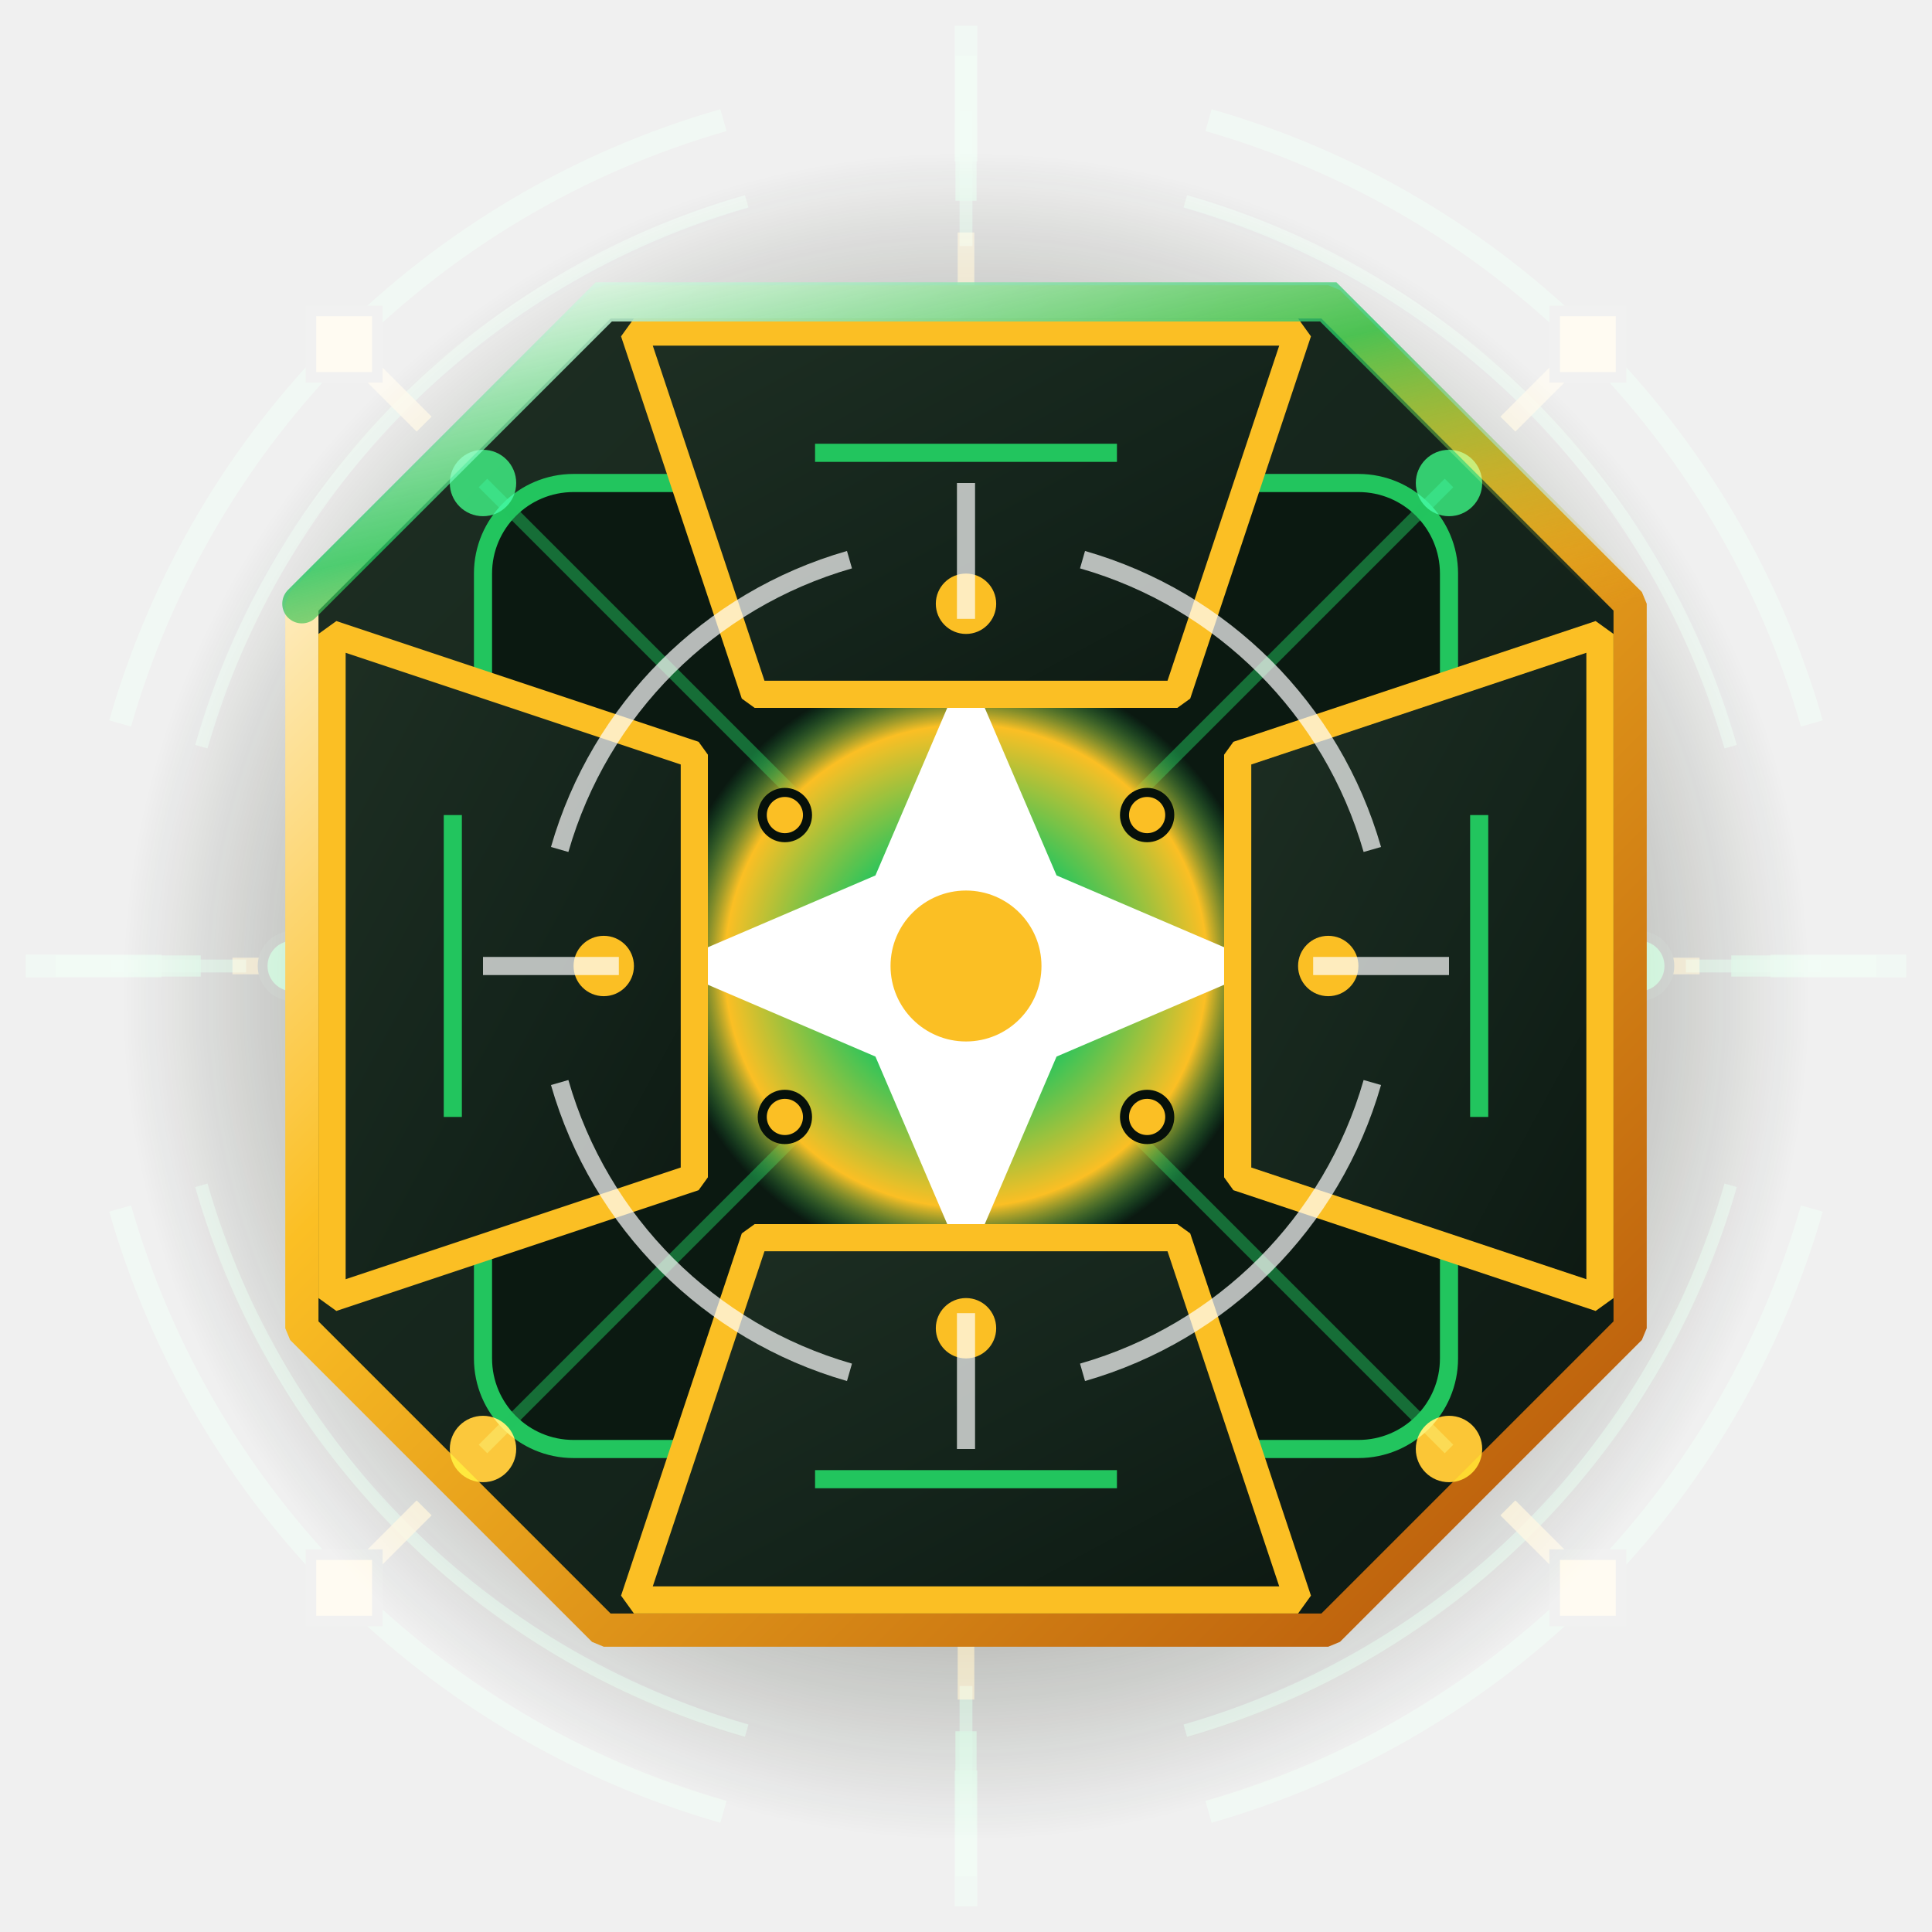
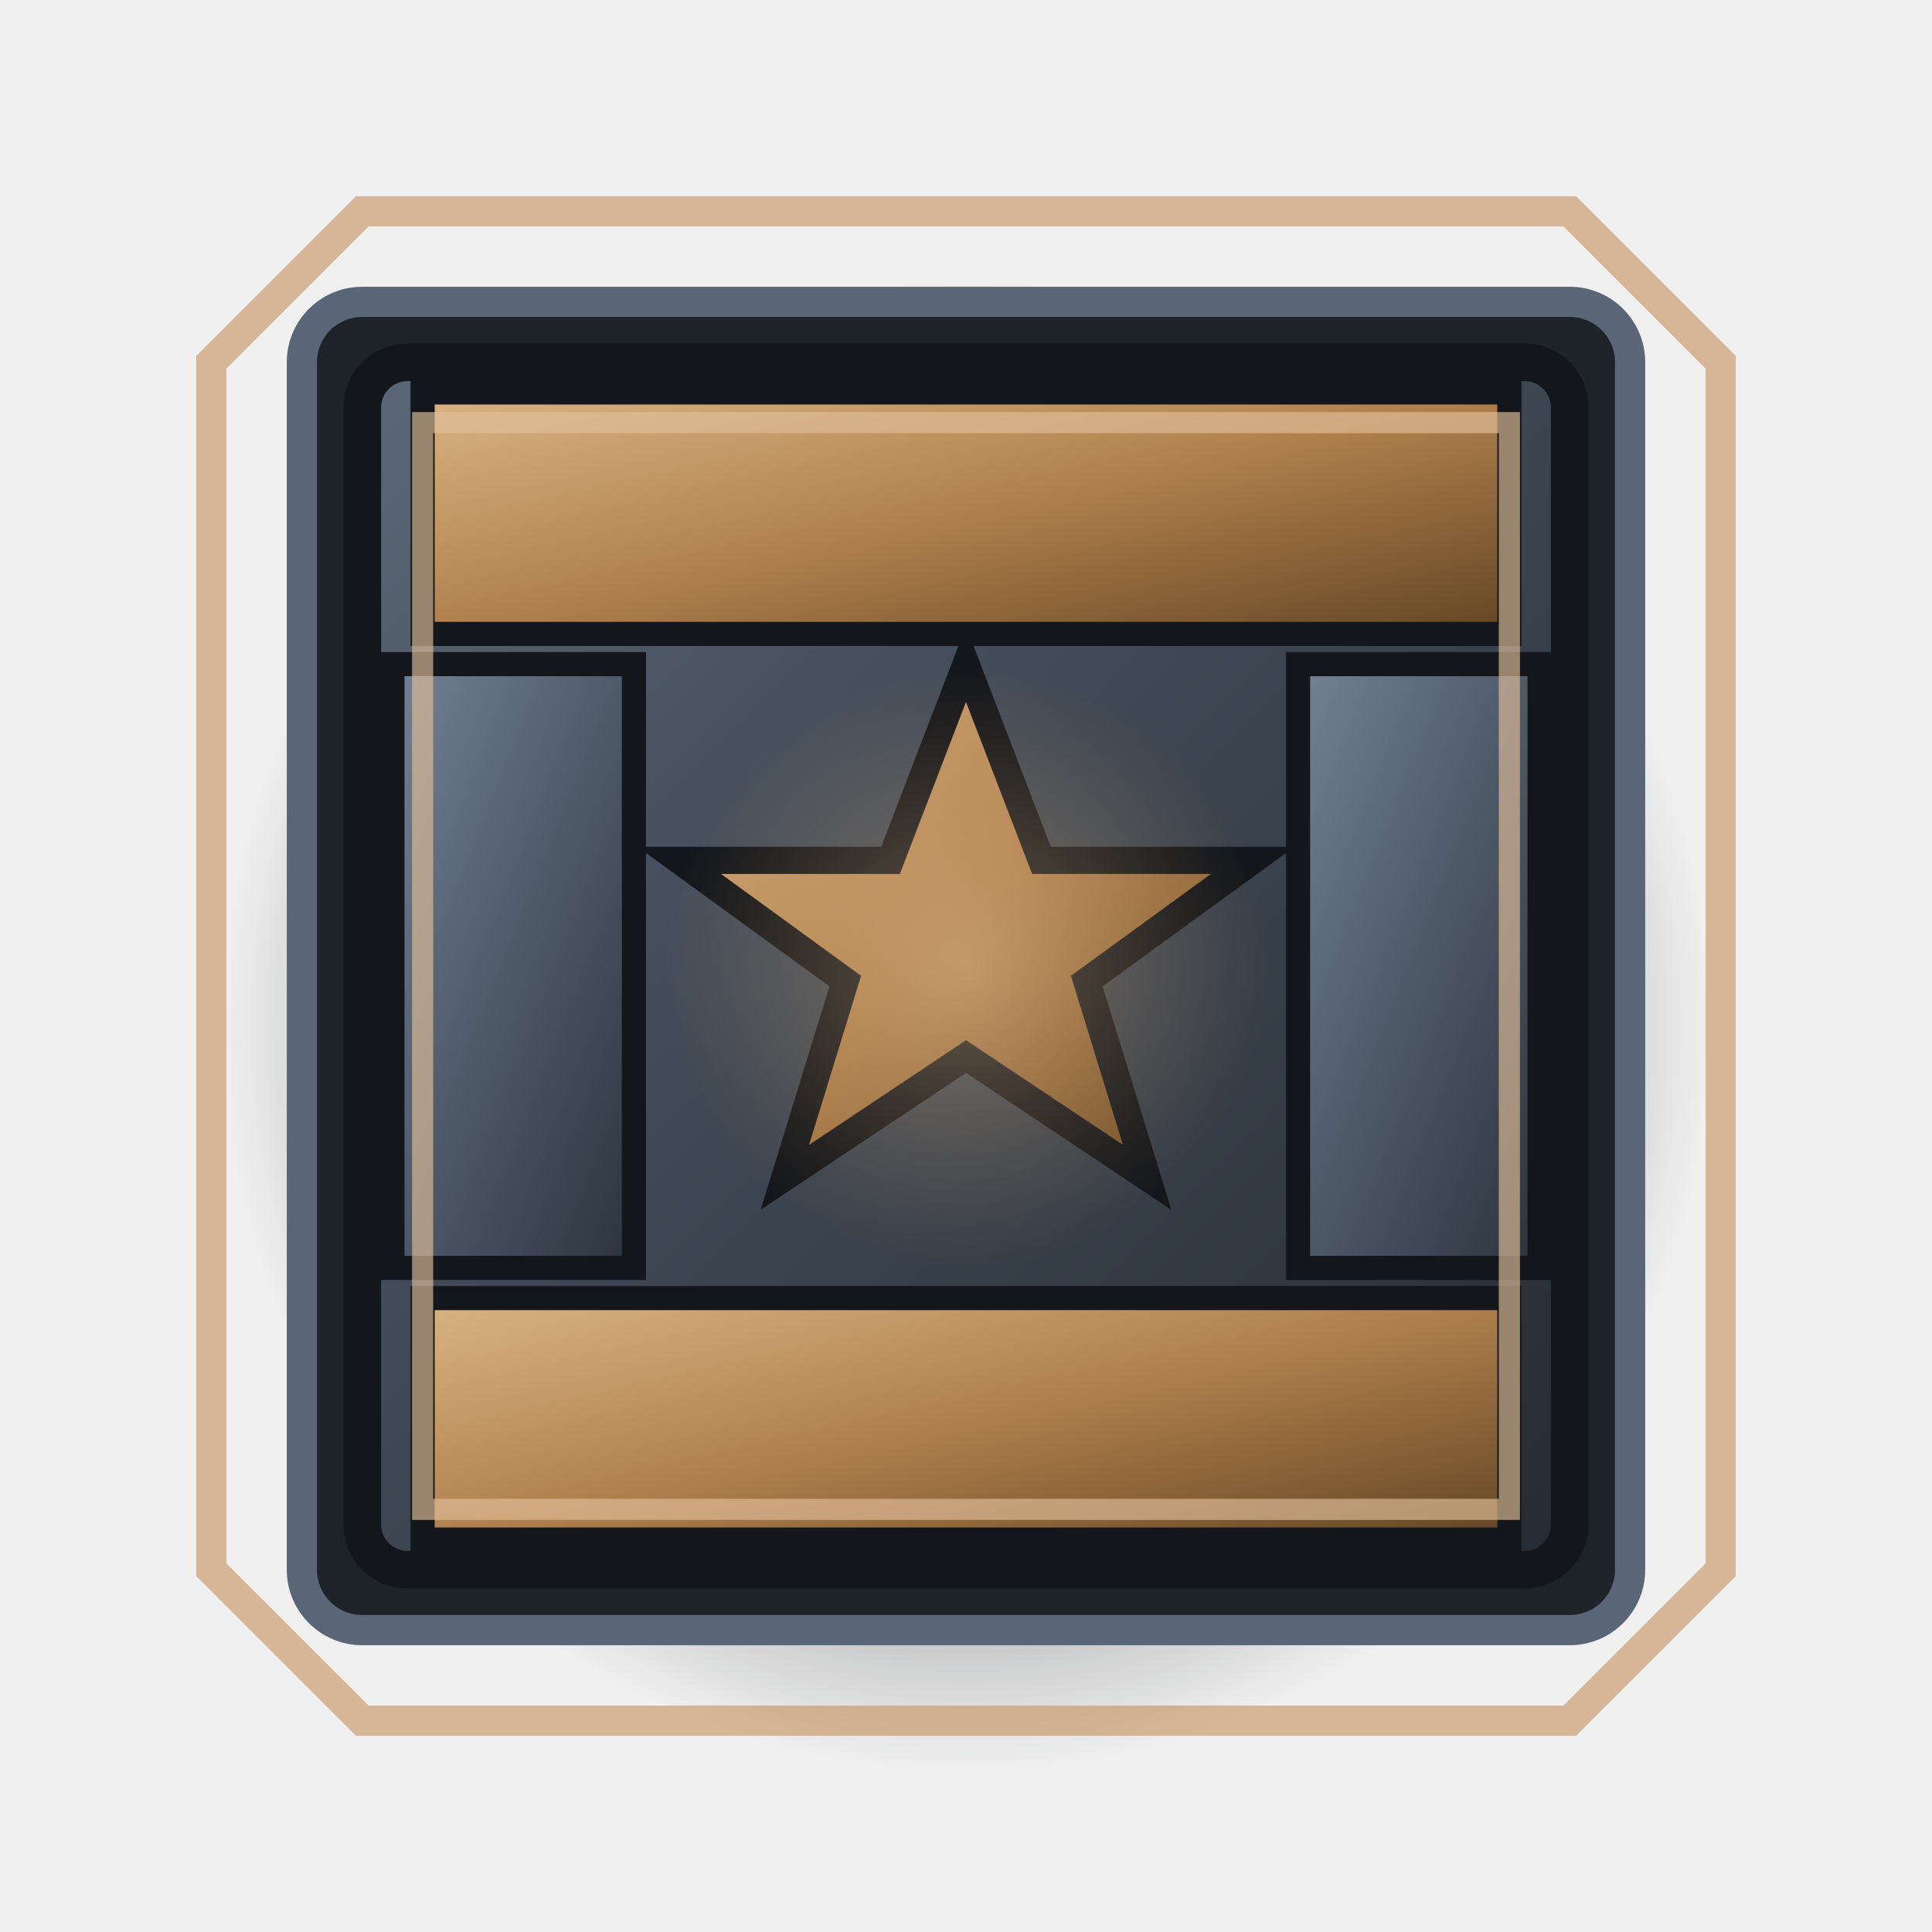
- <svg xmlns="http://www.w3.org/2000/svg" viewBox="0 0 128 128" fill="none" data-rig-id="pickup-crate-rig" data-root-anchor="64,64" data-has-aura="true">
+ <svg xmlns="http://www.w3.org/2000/svg" viewBox="0 0 128 128" width="128" height="128">
  <defs>
-     <radialGradient id="pc-shadow-grad" cx="50%" cy="50%" r="50%">
-       <stop offset="0%" stop-color="#0b1610" stop-opacity="0.76" />
-       <stop offset="65%" stop-color="#0d1912" stop-opacity="0.34" />
-       <stop offset="100%" stop-color="#0d1912" stop-opacity="0" />
+     <radialGradient id="tb-shadow" cx="50%" cy="50%" r="50%">
+       <stop offset="0%" stop-color="#0b0d10" stop-opacity="0.72" />
+       <stop offset="68%" stop-color="#111419" stop-opacity="0.32" />
+       <stop offset="100%" stop-color="#111419" stop-opacity="0" />
    </radialGradient>
-     <radialGradient id="pc-aura-field" cx="50%" cy="50%" r="50%">
-       <stop offset="0%" stop-color="#22c55e" stop-opacity="0.35" />
-       <stop offset="55%" stop-color="#fbbf24" stop-opacity="0.18" />
-       <stop offset="100%" stop-color="#0d1912" stop-opacity="0" />
+     <linearGradient id="blued-hull" x1="0" y1="0" x2="1" y2="1">
+       <stop offset="0%" stop-color="#5c6878" />
+       <stop offset="45%" stop-color="#3f4854" />
+       <stop offset="100%" stop-color="#252b33" />
+     </linearGradient>
+     <radialGradient id="blued-turret" cx="38%" cy="35%" r="65%">
+       <stop offset="0%" stop-color="#6e7c8f" />
+       <stop offset="55%" stop-color="#444e5c" />
+       <stop offset="100%" stop-color="#262c35" />
    </radialGradient>
-     <linearGradient id="pc-hull-obsidian" x1="0%" y1="0%" x2="100%" y2="100%">
-       <stop offset="0%" stop-color="#1e2f23" />
-       <stop offset="55%" stop-color="#14241b" />
-       <stop offset="100%" stop-color="#0d1912" />
+     <linearGradient id="tungsten-plate" x1="0" y1="0" x2="1" y2="1">
+       <stop offset="0%" stop-color="#738294" />
+       <stop offset="50%" stop-color="#4e5968" />
+       <stop offset="100%" stop-color="#2c333d" />
    </linearGradient>
-     <linearGradient id="pc-gold-trim" x1="0%" y1="0%" x2="100%" y2="100%">
-       <stop offset="0%" stop-color="#ffffff" />
-       <stop offset="35%" stop-color="#fbbf24" />
-       <stop offset="100%" stop-color="#b45309" />
+     <linearGradient id="enemy-cast-hull" x1="0" y1="0" x2="1" y2="1">
+       <stop offset="0%" stop-color="#59524c" />
+       <stop offset="48%" stop-color="#3d3834" />
+       <stop offset="100%" stop-color="#24201e" />
    </linearGradient>
-     <linearGradient id="pc-rim-glow" x1="0%" y1="0%" x2="100%" y2="100%">
-       <stop offset="0%" stop-color="#ffffff" stop-opacity="0.95" />
-       <stop offset="45%" stop-color="#22c55e" stop-opacity="0.8" />
-       <stop offset="100%" stop-color="#fbbf24" stop-opacity="0" />
+     <radialGradient id="enemy-cast-turret" cx="38%" cy="35%" r="65%">
+       <stop offset="0%" stop-color="#6b625b" />
+       <stop offset="55%" stop-color="#47413c" />
+       <stop offset="100%" stop-color="#292421" />
+     </radialGradient>
+     <linearGradient id="steel-barrel" x1="0" y1="0" x2="1" y2="0">
+       <stop offset="0%" stop-color="#23282e" />
+       <stop offset="35%" stop-color="#697480" />
+       <stop offset="55%" stop-color="#8592a1" />
+       <stop offset="100%" stop-color="#1e2228" />
    </linearGradient>
-     <radialGradient id="pc-core-glow" cx="50%" cy="50%" r="50%">
-       <stop offset="0%" stop-color="#ffffff" />
-       <stop offset="40%" stop-color="#22c55e" />
-       <stop offset="80%" stop-color="#fbbf24" />
-       <stop offset="100%" stop-color="#22c55e" stop-opacity="0" />
+     <linearGradient id="steel-tread" x1="0" y1="0" x2="0" y2="1">
+       <stop offset="0%" stop-color="#22262b" />
+       <stop offset="50%" stop-color="#383e46" />
+       <stop offset="100%" stop-color="#181b1f" />
+     </linearGradient>
+     <linearGradient id="brass-trim" x1="0" y1="0" x2="1" y2="1">
+       <stop offset="0%" stop-color="#d8b584" />
+       <stop offset="50%" stop-color="#b0804c" />
+       <stop offset="100%" stop-color="#634524" />
+     </linearGradient>
+     <linearGradient id="primer-trim" x1="0" y1="0" x2="1" y2="1">
+       <stop offset="0%" stop-color="#c97a63" />
+       <stop offset="50%" stop-color="#994e3b" />
+       <stop offset="100%" stop-color="#5c2b1f" />
+     </linearGradient>
+     <radialGradient id="warm-muzzle" cx="50%" cy="50%" r="50%">
+       <stop offset="0%" stop-color="#e3c598" stop-opacity="0.42" />
+       <stop offset="100%" stop-color="#c48f5a" stop-opacity="0" />
    </radialGradient>
  </defs>
-   <g id="part-shadow-cast" data-pivot="64,66" data-parent="root" data-z-index="1" data-blend="multiply" style="mix-blend-mode: multiply">
-     <ellipse cx="64" cy="66" rx="56" ry="56" fill="url(#pc-shadow-grad)" />
-     <polygon points="40,20 88,20 108,40 108,88 88,108 40,108 20,88 20,40" fill="#0b1610" fill-opacity="0.45" />
+   <g id="part-shadow-cast" data-pivot="64,68" data-blend="multiply">
+     <ellipse cx="64" cy="68" rx="50" ry="50" fill="url(#tb-shadow)" />
  </g>
-   <g id="part-aura-ring-outer" data-pivot="64,64" data-parent="root" data-z-index="4" data-blend="screen" data-motion="spin-cw" style="mix-blend-mode: screen">
-     <circle cx="64" cy="64" r="62" fill="url(#pc-aura-field)" />
-     <path fill="none" stroke="#22c55e" stroke-width="1.5" stroke-opacity="0.72" d="M120.04,80.07 A58.3,58.3 0 0,1 80.07,120.04 M47.93,120.04 A58.3,58.3 0 0,1 7.96,80.07 M7.96,47.93 A58.3,58.3 0 0,1 47.93,7.96 M80.07,7.96 A58.3,58.3 0 0,1 120.04,47.93 M64,1.7 L64,10.7 M64,117.3 L64,126.3 M1.7,64 L10.7,64 M117.3,64 L126.3,64" stroke-linejoin="bevel" />
-     <path fill="none" stroke="#4ade80" stroke-width="0.85" stroke-opacity="0.58" d="M114.66,78.53 A52.7,52.7 0 0,1 78.53,114.66 M49.47,114.66 A52.7,52.7 0 0,1 13.34,78.53 M13.34,49.47 A52.7,52.7 0 0,1 49.47,13.34 M78.53,13.34 A52.7,52.7 0 0,1 114.66,49.47 M64,7.3 L64,16.3 M64,111.7 L64,120.7 M7.3,64 L16.3,64 M111.7,64 L120.7,64" stroke-linejoin="bevel" />
-     <line x1="114.7" y1="64" x2="124.3" y2="64" stroke="#22c55e" stroke-width="1.4" stroke-opacity="0.8" />
-     <line x1="99.9" y1="99.9" x2="106.6" y2="106.6" stroke="#fbbf24" stroke-width="1.4" stroke-opacity="0.8" />
-     <line x1="64" y1="114.7" x2="64" y2="124.3" stroke="#22c55e" stroke-width="1.4" stroke-opacity="0.8" />
-     <line x1="28.1" y1="99.9" x2="21.4" y2="106.6" stroke="#fbbf24" stroke-width="1.4" stroke-opacity="0.8" />
-     <line x1="13.3" y1="64" x2="3.7" y2="64" stroke="#22c55e" stroke-width="1.4" stroke-opacity="0.8" />
-     <line x1="28.1" y1="28.1" x2="21.4" y2="21.4" stroke="#fbbf24" stroke-width="1.4" stroke-opacity="0.8" />
-     <line x1="64" y1="13.3" x2="64" y2="3.7" stroke="#22c55e" stroke-width="1.4" stroke-opacity="0.8" />
-     <line x1="99.9" y1="28.1" x2="106.6" y2="21.4" stroke="#fbbf24" stroke-width="1.4" stroke-opacity="0.8" />
-     <rect x="103" y="103" width="4.4" height="4.4" fill="#fbbf24" stroke="#0b1610" stroke-width="0.7" />
-     <rect x="20.6" y="103" width="4.4" height="4.4" fill="#fbbf24" stroke="#0b1610" stroke-width="0.7" />
-     <rect x="20.6" y="20.6" width="4.4" height="4.4" fill="#fbbf24" stroke="#0b1610" stroke-width="0.7" />
-     <rect x="103" y="20.6" width="4.4" height="4.4" fill="#fbbf24" stroke="#0b1610" stroke-width="0.7" />
+   <g id="part-aura-ring-outer" data-pivot="64,64" data-blend="normal">
+     <polygon points="24,14 104,14 114,24 114,104 104,114 24,114 14,104 14,24" fill="none" stroke="#c48f5a" stroke-width="2" opacity="0.6" />
  </g>
-   <g id="part-aura-ring-inner" data-pivot="64,64" data-parent="root" data-z-index="5" data-blend="screen" data-motion="spin-ccw" style="mix-blend-mode: screen">
-     <path fill="none" stroke="#fbbf24" stroke-width="1.1" stroke-opacity="0.68" d="M106.87,76.29 A44.6,44.6 0 0,1 76.29,106.87 M51.71,106.87 A44.6,44.6 0 0,1 21.13,76.29 M21.13,51.71 A44.6,44.6 0 0,1 51.71,21.13 M76.29,21.13 A44.6,44.6 0 0,1 106.87,51.71 M64,15.4 L64,24.4 M64,103.6 L64,112.6 M15.4,64 L24.4,64 M103.6,64 L112.6,64" stroke-linejoin="bevel" />
-     <circle cx="108.6" cy="64" r="2.0" fill="#22c55e" stroke="#0b1610" stroke-width="0.65" />
-     <circle cx="86.3" cy="102.6" r="2.0" fill="#22c55e" stroke="#0b1610" stroke-width="0.65" />
-     <circle cx="41.7" cy="102.6" r="2.0" fill="#22c55e" stroke="#0b1610" stroke-width="0.65" />
-     <circle cx="19.4" cy="64" r="2.0" fill="#22c55e" stroke="#0b1610" stroke-width="0.65" />
-     <circle cx="41.7" cy="25.4" r="2.0" fill="#22c55e" stroke="#0b1610" stroke-width="0.65" />
-     <circle cx="86.3" cy="25.4" r="2.0" fill="#22c55e" stroke="#0b1610" stroke-width="0.65" />
+   <g id="part-aura-ring-inner" data-pivot="64,64" data-blend="normal">
+     <rect x="20" y="20" width="88" height="88" rx="4" fill="#1e232a" stroke="#5a6575" stroke-width="2" />
  </g>
-   <g id="part-crate-base" data-pivot="64,64" data-parent="root" data-z-index="15" data-blend="normal">
-     <polygon points="40,20 88,20 108,40 108,88 88,108 40,108 20,88 20,40" fill="url(#pc-hull-obsidian)" stroke="url(#pc-gold-trim)" stroke-width="2.2" stroke-linejoin="bevel" />
-     <rect x="32" y="32" width="64" height="64" rx="6" fill="#0b1911" stroke="#22c55e" stroke-width="1.2" />
-     <line x1="32" y1="32" x2="96" y2="96" stroke="#22c55e" stroke-width="0.8" stroke-opacity="0.5" />
-     <line x1="96" y1="32" x2="32" y2="96" stroke="#22c55e" stroke-width="0.8" stroke-opacity="0.5" />
+   <g id="part-crate-base" data-pivot="64,64" data-blend="normal">
+     <rect x="24" y="24" width="80" height="80" rx="3" fill="url(#blued-hull)" stroke="#13161b" stroke-width="2.5" />
  </g>
-   <g id="part-loot-core" data-pivot="64,64" data-parent="part-crate-base" data-z-index="25" data-blend="normal" data-motion="spin-cw">
-     <circle cx="64" cy="64" r="20" fill="url(#pc-core-glow)" />
-     <polygon points="64,44 70,58 84,64 70,70 64,84 58,70 44,64 58,58" fill="#ffffff" />
-     <circle cx="64" cy="64" r="5" fill="#fbbf24" />
-     <circle cx="52" cy="54" r="1.5" fill="#fbbf24" stroke="#06100a" stroke-width="0.6" />
-     <circle cx="76" cy="54" r="1.5" fill="#fbbf24" stroke="#06100a" stroke-width="0.6" />
-     <circle cx="52" cy="74" r="1.5" fill="#fbbf24" stroke="#06100a" stroke-width="0.6" />
-     <circle cx="76" cy="74" r="1.5" fill="#fbbf24" stroke="#06100a" stroke-width="0.6" />
+   <g id="part-hatch-top" data-pivot="64,34" data-blend="normal">
+     <rect x="28" y="26" width="72" height="16" fill="url(#brass-trim)" stroke="#13161b" stroke-width="1.6" />
  </g>
-   <g id="part-hatch-left" data-pivot="34,64" data-parent="part-crate-base" data-z-index="30" data-blend="normal" data-motion="slide-open-left">
-     <polygon points="22,42 46,50 46,78 22,86" fill="url(#pc-hull-obsidian)" stroke="#fbbf24" stroke-width="1.8" stroke-linejoin="bevel" />
-     <line x1="30" y1="54" x2="30" y2="74" stroke="#22c55e" stroke-width="1.2" />
-     <circle cx="40" cy="64" r="2" fill="#fbbf24" />
+   <g id="part-hatch-bottom" data-pivot="64,94" data-blend="normal">
+     <rect x="28" y="86" width="72" height="16" fill="url(#brass-trim)" stroke="#13161b" stroke-width="1.6" />
  </g>
-   <g id="part-hatch-right" data-pivot="94,64" data-parent="part-crate-base" data-z-index="30" data-blend="normal" data-motion="slide-open-right">
-     <polygon points="106,42 106,86 82,78 82,50" fill="url(#pc-hull-obsidian)" stroke="#fbbf24" stroke-width="1.8" stroke-linejoin="bevel" />
-     <line x1="98" y1="54" x2="98" y2="74" stroke="#22c55e" stroke-width="1.2" />
-     <circle cx="88" cy="64" r="2" fill="#fbbf24" />
+   <g id="part-hatch-left" data-pivot="34,64" data-blend="normal">
+     <rect x="26" y="44" width="16" height="40" fill="url(#tungsten-plate)" stroke="#13161b" stroke-width="1.6" />
  </g>
-   <g id="part-hatch-top" data-pivot="64,34" data-parent="part-crate-base" data-z-index="30" data-blend="normal" data-motion="slide-open-up">
-     <polygon points="42,22 86,22 78,46 50,46" fill="url(#pc-hull-obsidian)" stroke="#fbbf24" stroke-width="1.8" stroke-linejoin="bevel" />
-     <line x1="54" y1="30" x2="74" y2="30" stroke="#22c55e" stroke-width="1.2" />
-     <circle cx="64" cy="40" r="2" fill="#fbbf24" />
+   <g id="part-hatch-right" data-pivot="94,64" data-blend="normal">
+     <rect x="86" y="44" width="16" height="40" fill="url(#tungsten-plate)" stroke="#13161b" stroke-width="1.6" />
  </g>
-   <g id="part-hatch-bottom" data-pivot="64,94" data-parent="part-crate-base" data-z-index="30" data-blend="normal" data-motion="slide-open-down">
-     <polygon points="50,82 78,82 86,106 42,106" fill="url(#pc-hull-obsidian)" stroke="#fbbf24" stroke-width="1.8" stroke-linejoin="bevel" />
-     <line x1="54" y1="98" x2="74" y2="98" stroke="#22c55e" stroke-width="1.2" />
-     <circle cx="64" cy="88" r="2" fill="#fbbf24" />
+   <g id="part-loot-core" data-pivot="64,64" data-blend="normal">
+     <polygon points="64,44 69,57 83,57 72,65 76,78 64,70 52,78 56,65 45,57 59,57" fill="url(#brass-trim)" stroke="#13161b" stroke-width="1.8" />
  </g>
-   <g id="part-light-rim-crate" data-pivot="64,64" data-parent="part-crate-base" data-z-index="45" data-blend="plus-lighter" style="mix-blend-mode: plus-lighter">
-     <path d="M20 40 L40 20 H88 L108 40" stroke="url(#pc-rim-glow)" stroke-width="2.6" stroke-linecap="round" />
+   <g id="part-light-rim-crate" data-pivot="64,64" data-blend="plus-lighter">
+     <rect x="28" y="28" width="72" height="72" fill="none" stroke="#e0be99" stroke-width="1.4" opacity="0.65" />
  </g>
-   <g id="part-aura-corona-top" data-pivot="64,64" data-parent="root" data-z-index="65" data-blend="screen" data-motion="pulse-breathe" style="mix-blend-mode: screen">
-     <path fill="none" stroke="#ffffff" stroke-width="1.2" stroke-opacity="0.7" d="M90.92,71.72 A28,28 0 0,1 71.72,90.92 M56.28,90.92 A28,28 0 0,1 37.08,71.72 M37.08,56.28 A28,28 0 0,1 56.28,37.08 M71.72,37.08 A28,28 0 0,1 90.92,56.28 M64,32 L64,41 M64,87 L64,96 M32,64 L41,64 M87,64 L96,64" stroke-linejoin="bevel" />
-     <circle cx="32" cy="32" r="2.2" fill="#22c55e" />
-     <circle cx="96" cy="32" r="2.2" fill="#22c55e" />
-     <circle cx="32" cy="96" r="2.2" fill="#fbbf24" />
-     <circle cx="96" cy="96" r="2.2" fill="#fbbf24" />
+   <g id="part-aura-corona-top" data-pivot="64,64" data-blend="screen">
+     <circle cx="64" cy="64" r="20" fill="url(#warm-muzzle)" />
  </g>
</svg>
